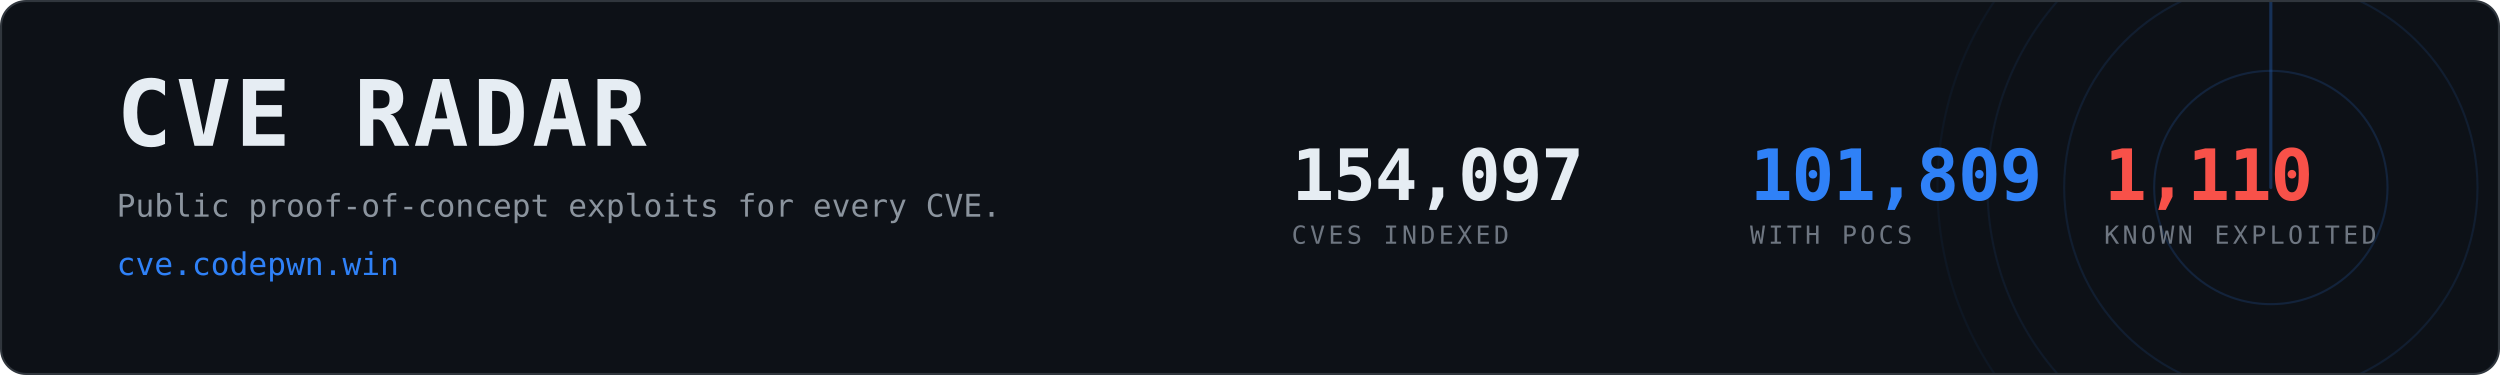
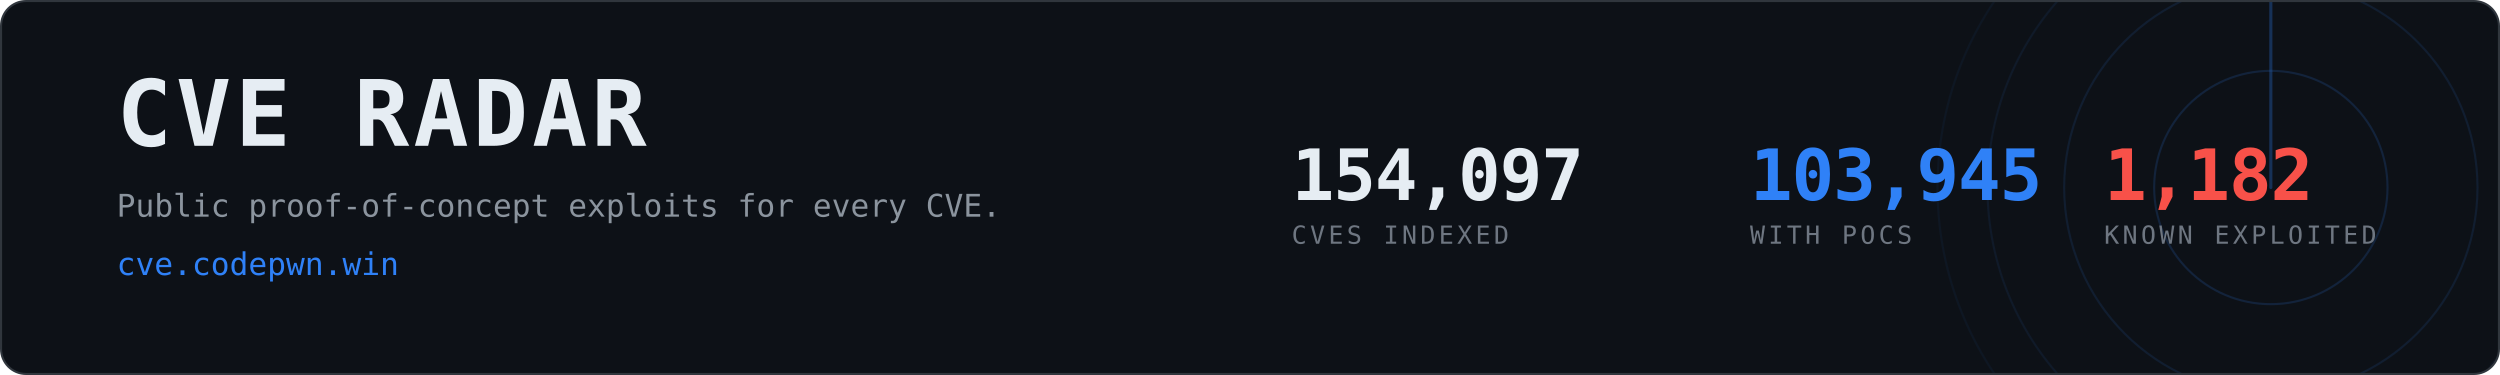
- <svg xmlns="http://www.w3.org/2000/svg" width="1200" height="180" viewBox="0 0 1200 180" role="img" aria-label="CVE Radar, 101,809 CVEs with public proof-of-concept exploits">
+ <svg xmlns="http://www.w3.org/2000/svg" width="1200" height="180" viewBox="0 0 1200 180" role="img" aria-label="CVE Radar, 103,945 CVEs with public proof-of-concept exploits">
  <clipPath id="card">
    <rect x="1" y="1" width="1198" height="178" rx="12" />
  </clipPath>
  <rect x="0.5" y="0.5" width="1199" height="179" rx="12" fill="#0d1117" stroke="#30363d" />
  <g clip-path="url(#card)" opacity="0.6">
    <g>
      <circle cx="1090" cy="90" r="56.0" fill="none" stroke="#2f81f7" stroke-width="1" opacity="0.270" />
      <circle cx="1090" cy="90" r="99.2" fill="none" stroke="#2f81f7" stroke-width="1" opacity="0.195" />
      <circle cx="1090" cy="90" r="136.0" fill="none" stroke="#2f81f7" stroke-width="1" opacity="0.135" />
      <circle cx="1090" cy="90" r="160.0" fill="none" stroke="#2f81f7" stroke-width="1" opacity="0.090" />
      <line x1="1090" y1="90" x2="1090" y2="-70.0" stroke="#2f81f7" stroke-width="1.5" stroke-linecap="round" opacity="0.480">
        <animateTransform attributeName="transform" type="rotate" from="0 1090 90" to="360 1090 90" dur="8s" repeatCount="indefinite" />
      </line>
    </g>
  </g>
  <text x="56" y="70" font-family="ui-monospace,SFMono-Regular,Menlo,Consolas,monospace" font-size="44" font-weight="700" fill="#e6edf3" letter-spacing="2">CVE RADAR</text>
  <text x="56" y="104" font-family="ui-monospace,SFMono-Regular,Menlo,Consolas,monospace" font-size="15" fill="#8b949e">
    Public proof-of-concept exploits for every CVE.</text>
  <text x="56" y="132" font-family="ui-monospace,SFMono-Regular,Menlo,Consolas,monospace" font-size="15" fill="#2f81f7">cve.codepwn.win</text>
  <text x="620" y="96" font-family="ui-monospace,SFMono-Regular,Menlo,Consolas,monospace" font-size="34" font-weight="700" fill="#e6edf3" letter-spacing="-0.5">154,097</text>
  <text x="620" y="117" font-family="ui-monospace,SFMono-Regular,Menlo,Consolas,monospace" font-size="12" fill="#6e7681" letter-spacing="1.6">CVES INDEXED</text>
-   <text x="840" y="96" font-family="ui-monospace,SFMono-Regular,Menlo,Consolas,monospace" font-size="34" font-weight="700" fill="#2f81f7" letter-spacing="-0.5">101,809</text>
+   <text x="840" y="96" font-family="ui-monospace,SFMono-Regular,Menlo,Consolas,monospace" font-size="34" font-weight="700" fill="#2f81f7" letter-spacing="-0.5">103,945</text>
  <text x="840" y="117" font-family="ui-monospace,SFMono-Regular,Menlo,Consolas,monospace" font-size="12" fill="#6e7681" letter-spacing="1.6">WITH POCS</text>
-   <text x="1010" y="96" font-family="ui-monospace,SFMono-Regular,Menlo,Consolas,monospace" font-size="34" font-weight="700" fill="#f85149" letter-spacing="-0.5">1,110</text>
+   <text x="1010" y="96" font-family="ui-monospace,SFMono-Regular,Menlo,Consolas,monospace" font-size="34" font-weight="700" fill="#f85149" letter-spacing="-0.5">1,182</text>
  <text x="1010" y="117" font-family="ui-monospace,SFMono-Regular,Menlo,Consolas,monospace" font-size="12" fill="#6e7681" letter-spacing="1.6">KNOWN EXPLOITED</text>
</svg>
